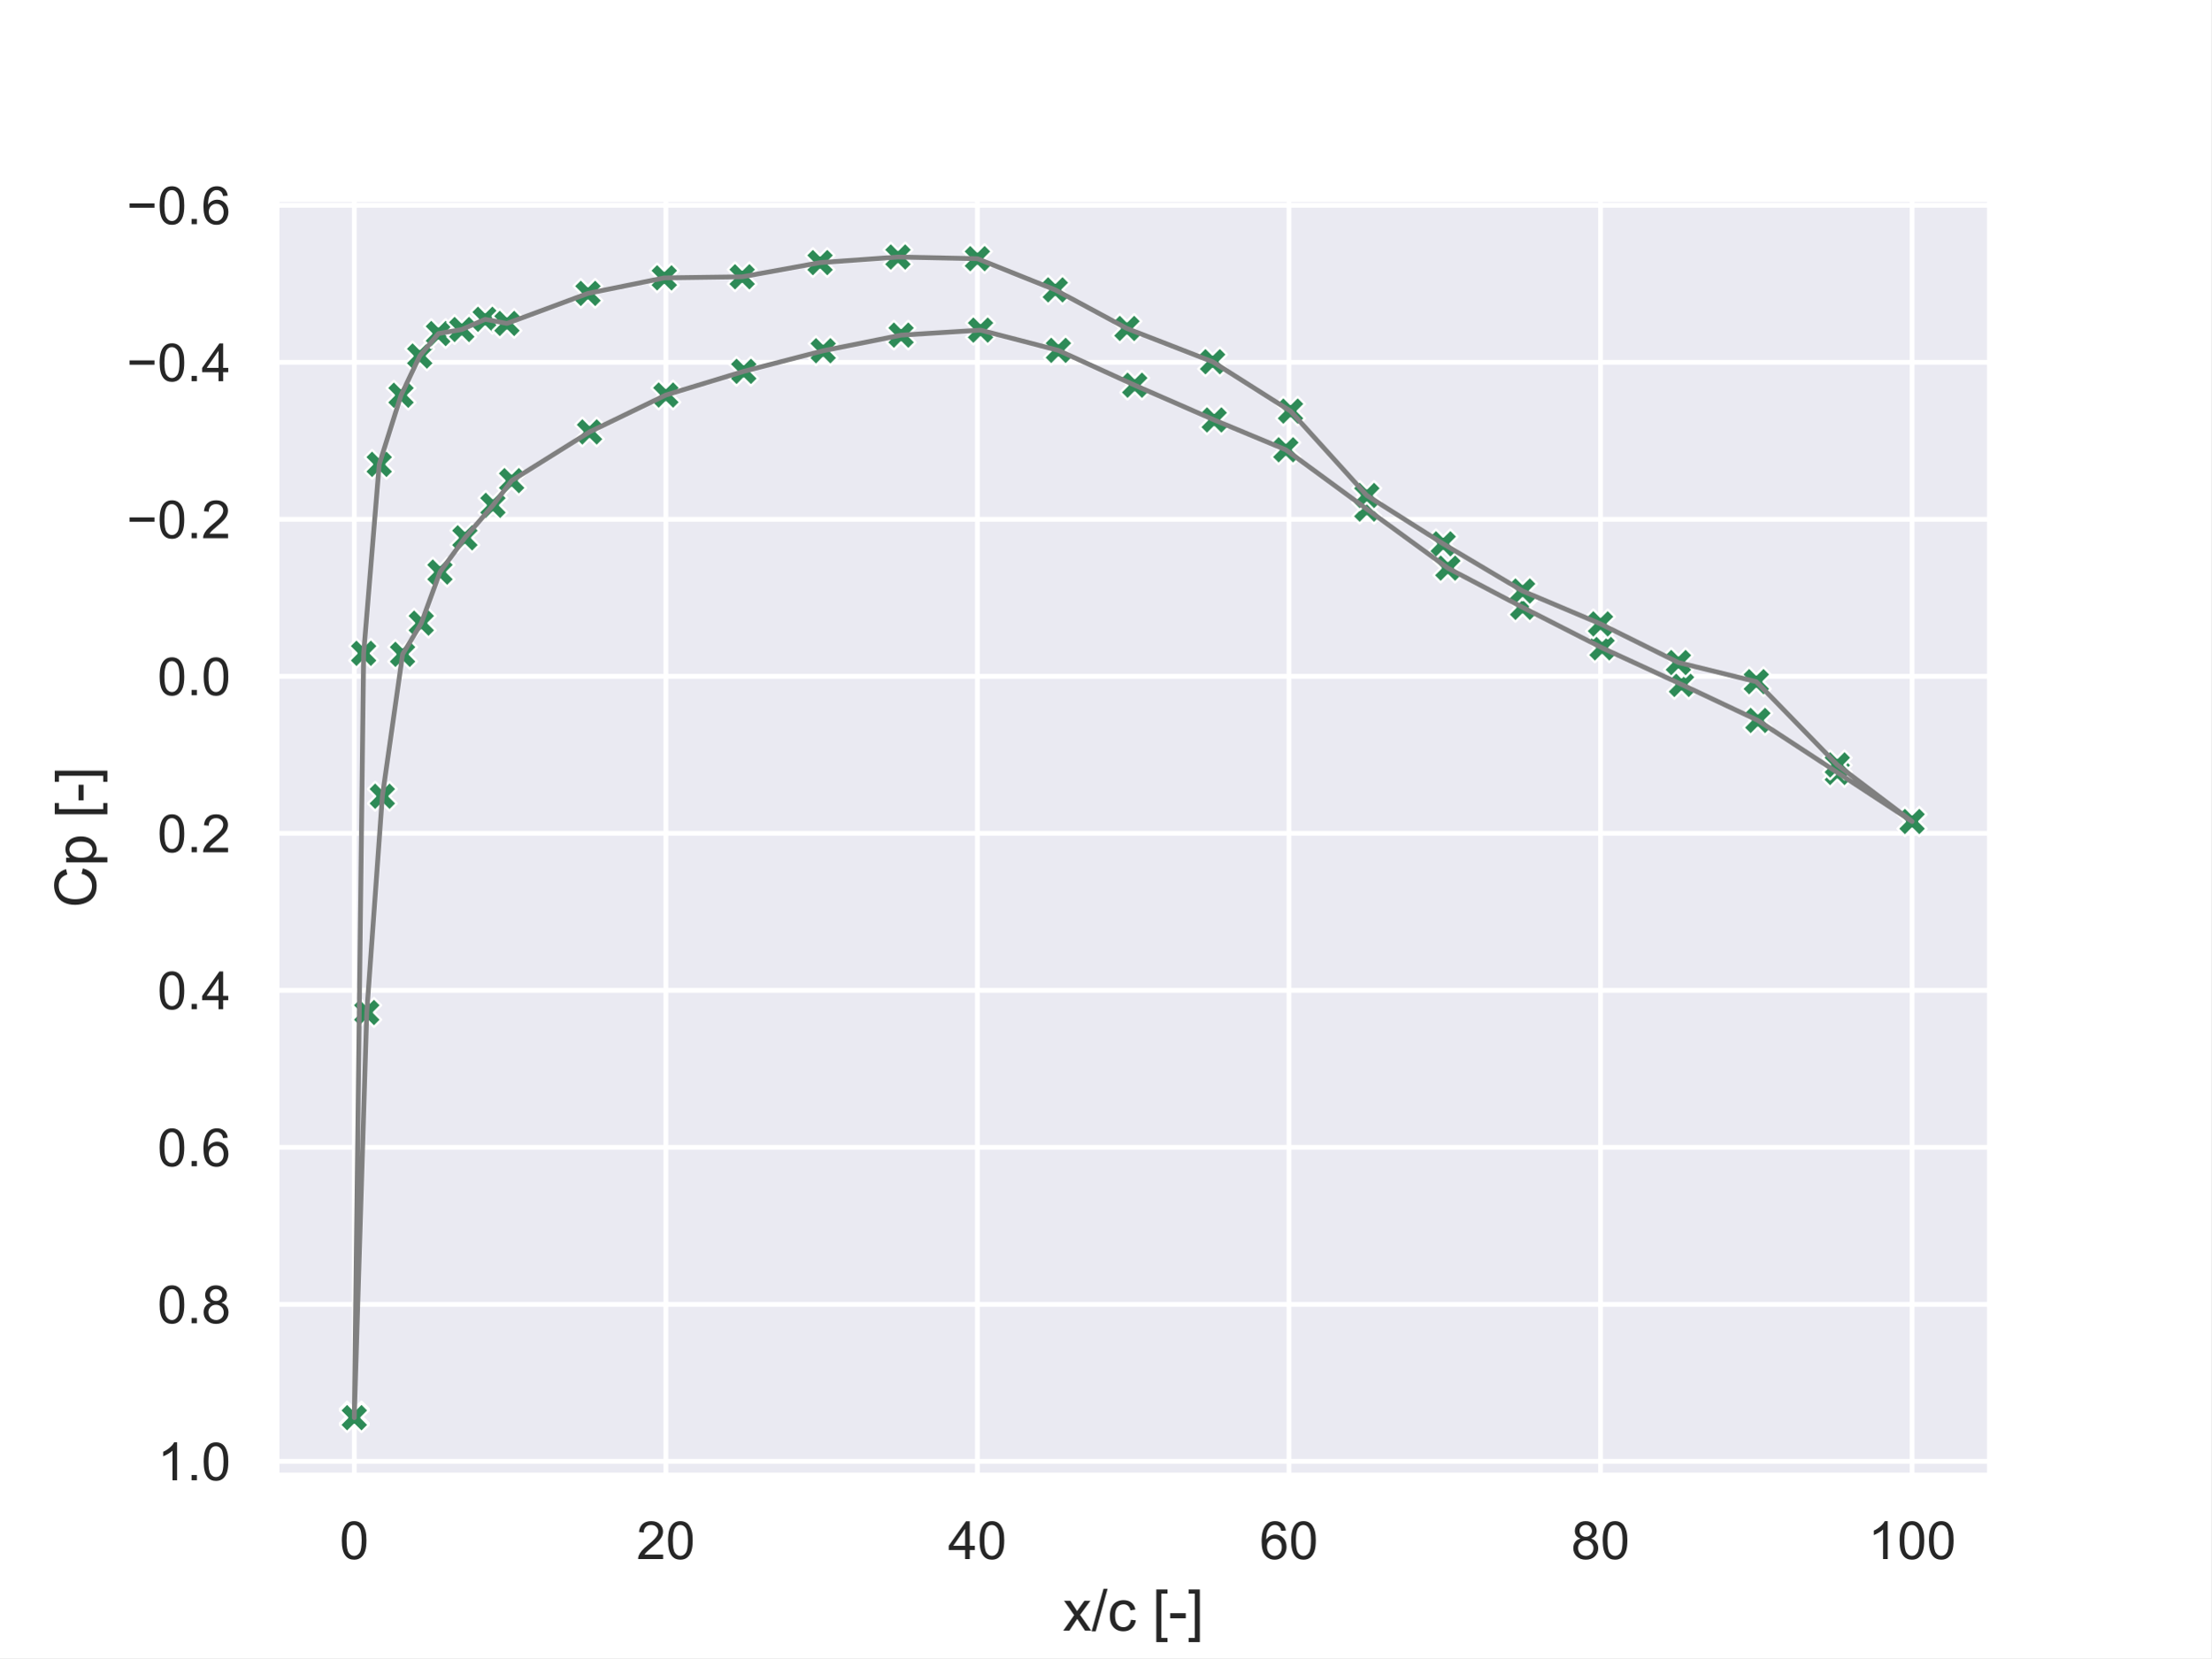
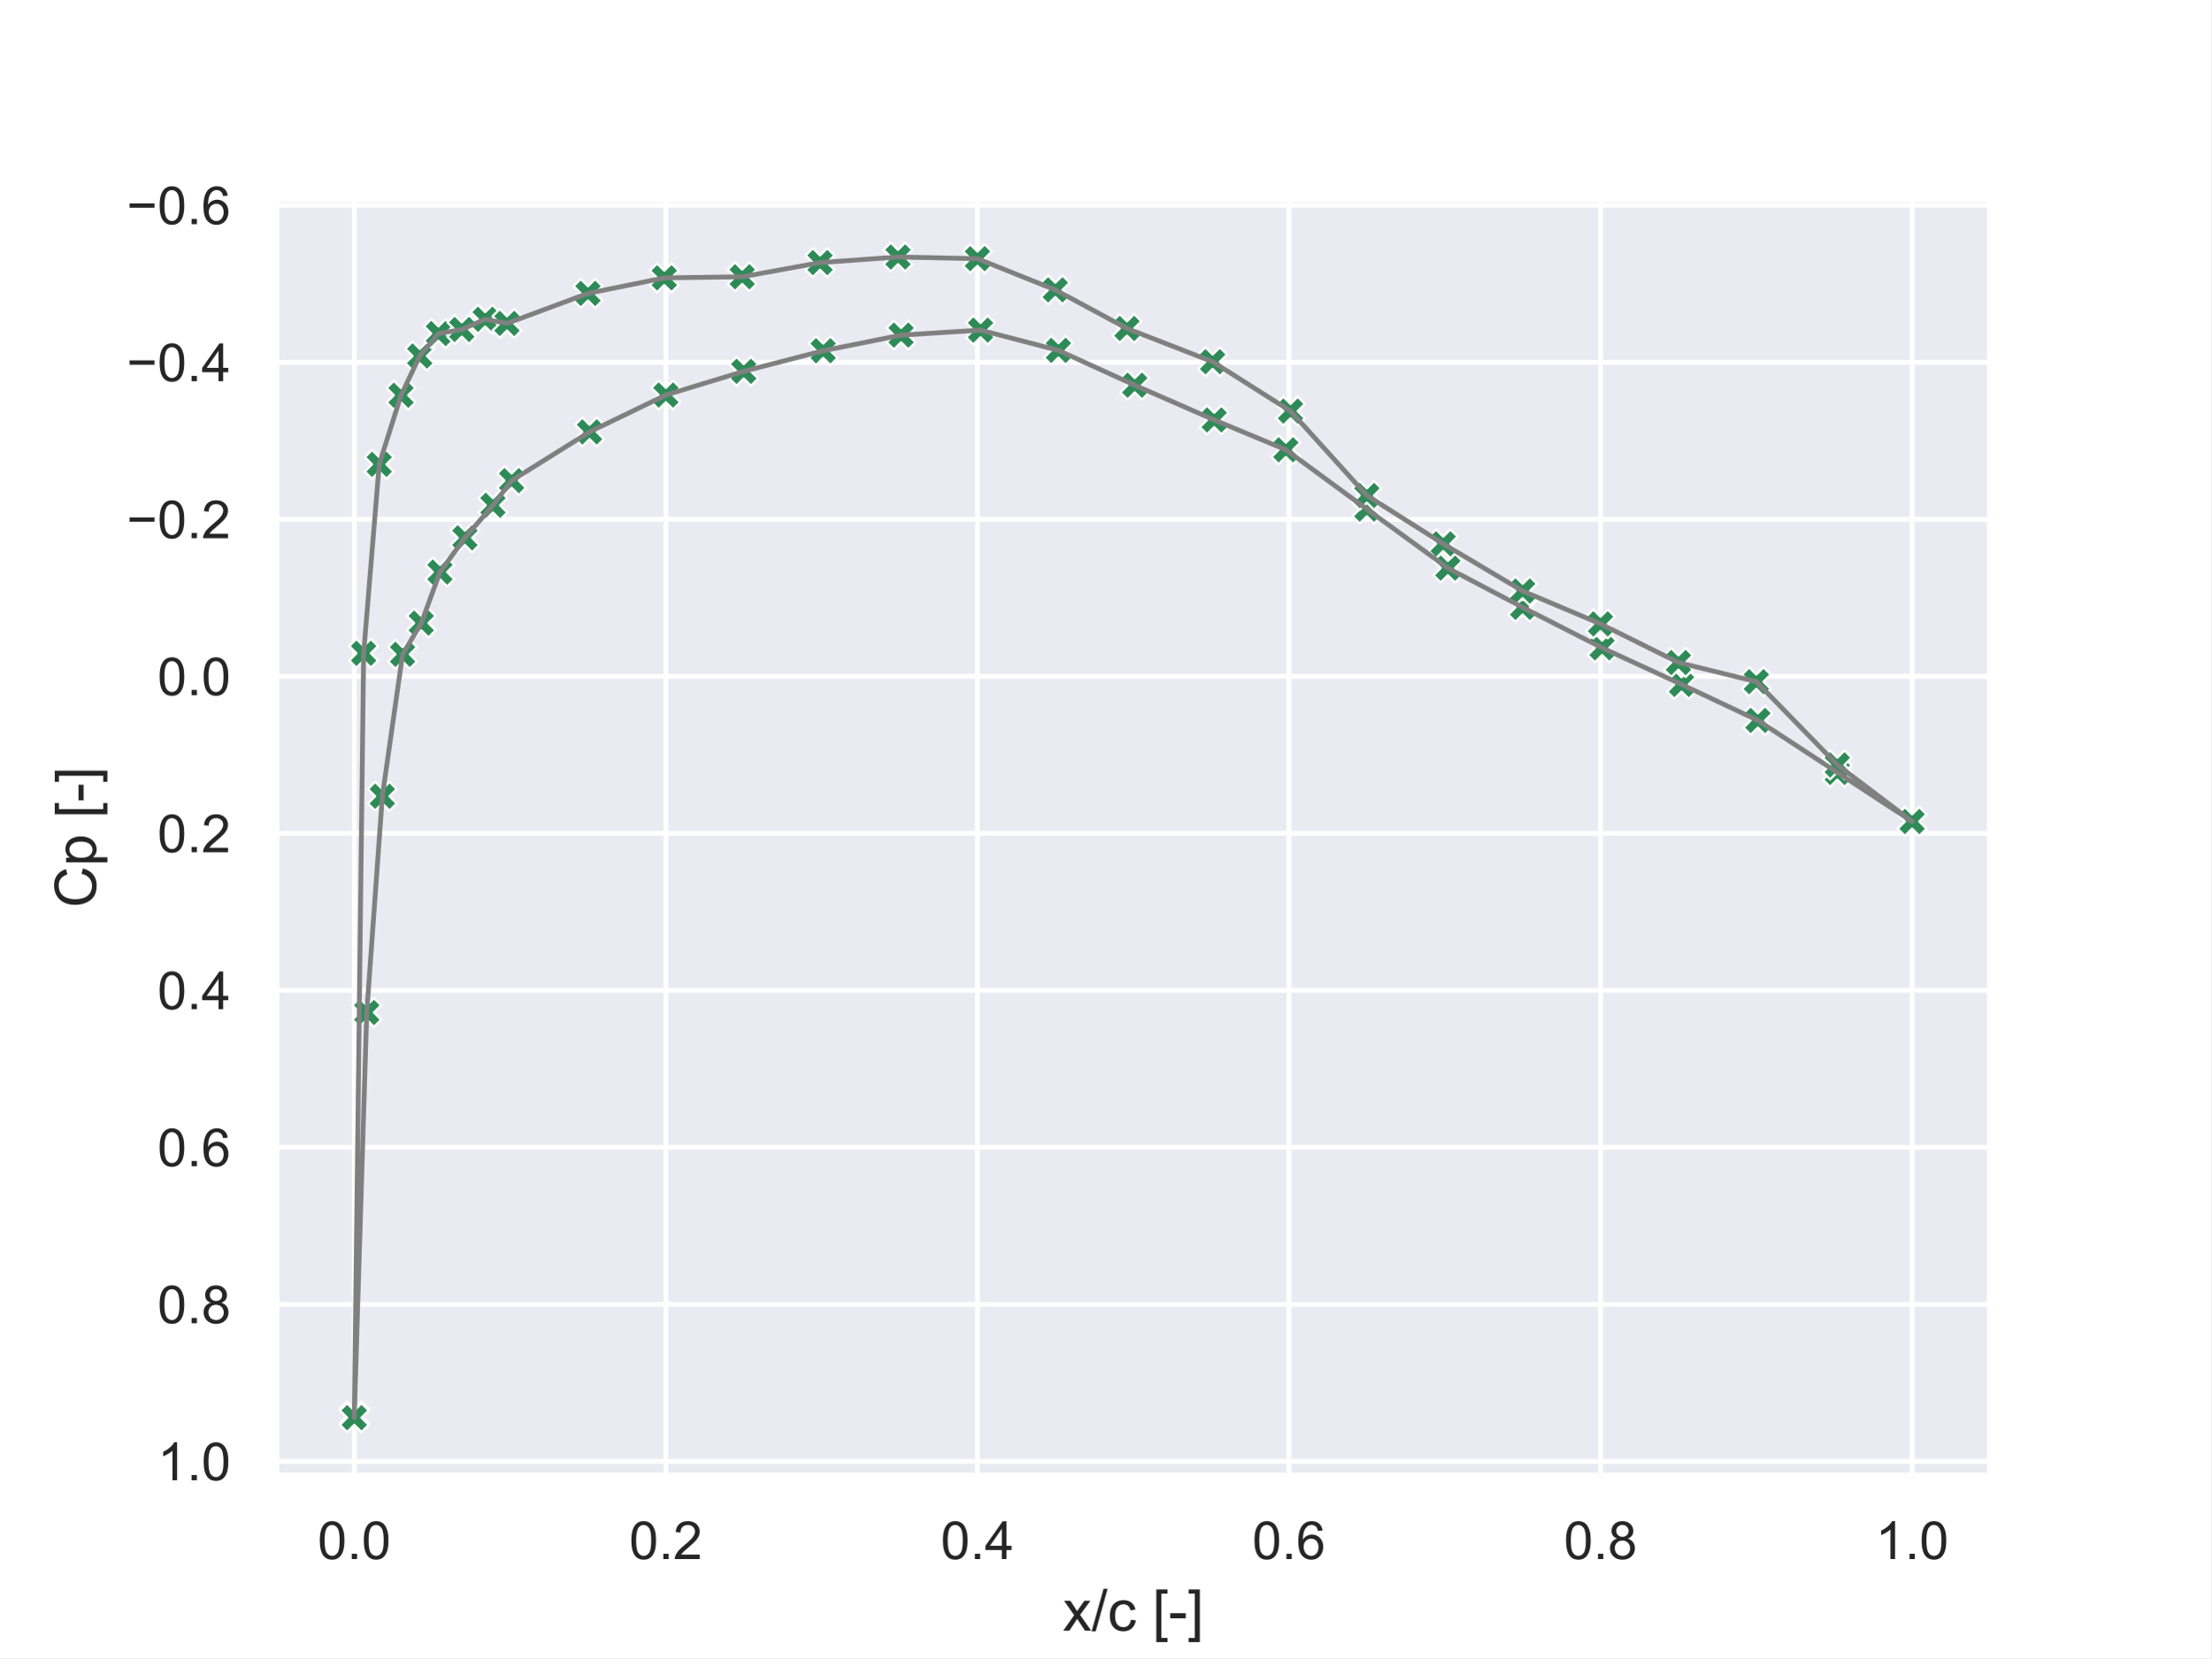
<svg xmlns="http://www.w3.org/2000/svg" xmlns:xlink="http://www.w3.org/1999/xlink" width="460.8pt" height="345.6pt" viewBox="0 0 460.8 345.6" version="1.1">
  <defs>
    <style type="text/css">*{stroke-linejoin: round; stroke-linecap: butt}</style>
  </defs>
  <g id="figure_1">
    <g id="patch_1">
      <path d="M 0 345.6  L 460.8 345.6  L 460.8 0  L 0 0  z " style="fill: #ffffff" />
    </g>
    <g id="axes_1">
      <g id="patch_2">
        <path d="M 57.6 307.584  L 414.72 307.584  L 414.72 41.472  L 57.6 41.472  z " style="fill: #eaeaf2" />
      </g>
      <g id="matplotlib.axis_1">
        <g id="xtick_1">
          <g id="line2d_1">
-             <path d="M 73.833 307.584  L 73.833 41.472  " clip-path="url(#p6f64e64b05)" style="fill: none; stroke: #ffffff; stroke-linecap: round" />
+             <path d="M 73.833 307.584  L 73.833 41.472  " clip-path="url(#p5a29a7ec31)" style="fill: none; stroke: #ffffff; stroke-linecap: round" />
          </g>
          <g id="text_1">
-             <g style="fill: #262626" transform="translate(70.77421 324.9576) scale(0.11 -0.11)">
+             <g style="fill: #262626" transform="translate(66.18773 324.9576) scale(0.11 -0.11)">
              <defs>
                <path id="ArialMT-30" d="M 266 2259  Q 266 3072 433 3567  Q 600 4063 929 4331  Q 1259 4600 1759 4600  Q 2128 4600 2406 4451  Q 2684 4303 2865 4023  Q 3047 3744 3150 3342  Q 3253 2941 3253 2259  Q 3253 1453 3087 958  Q 2922 463 2592 192  Q 2263 -78 1759 -78  Q 1097 -78 719 397  Q 266 969 266 2259  z M 844 2259  Q 844 1131 1108 757  Q 1372 384 1759 384  Q 2147 384 2411 759  Q 2675 1134 2675 2259  Q 2675 3391 2411 3762  Q 2147 4134 1753 4134  Q 1366 4134 1134 3806  Q 844 3388 844 2259  z " transform="scale(0.015625)" />
-               </defs>
-               <use xlink:href="#ArialMT-30" />
+                 <path id="ArialMT-2e" d="M 581 0  L 581 641  L 1222 641  L 1222 0  L 581 0  z " transform="scale(0.015625)" />
+               </defs>
+               <use xlink:href="#ArialMT-30" />
+               <use xlink:href="#ArialMT-2e" x="55.615" />
+               <use xlink:href="#ArialMT-30" x="83.398" />
            </g>
          </g>
        </g>
        <g id="xtick_2">
          <g id="line2d_2">
-             <path d="M 138.764 307.584  L 138.764 41.472  " clip-path="url(#p6f64e64b05)" style="fill: none; stroke: #ffffff; stroke-linecap: round" />
+             <path d="M 138.764 307.584  L 138.764 41.472  " clip-path="url(#p5a29a7ec31)" style="fill: none; stroke: #ffffff; stroke-linecap: round" />
          </g>
          <g id="text_2">
-             <g style="fill: #262626" transform="translate(132.6466 324.9576) scale(0.11 -0.11)">
+             <g style="fill: #262626" transform="translate(131.1186 324.9576) scale(0.11 -0.11)">
              <defs>
                <path id="ArialMT-32" d="M 3222 541  L 3222 0  L 194 0  Q 188 203 259 391  Q 375 700 629 1000  Q 884 1300 1366 1694  Q 2113 2306 2375 2664  Q 2638 3022 2638 3341  Q 2638 3675 2398 3904  Q 2159 4134 1775 4134  Q 1369 4134 1125 3890  Q 881 3647 878 3216  L 300 3275  Q 359 3922 746 4261  Q 1134 4600 1788 4600  Q 2447 4600 2831 4234  Q 3216 3869 3216 3328  Q 3216 3053 3103 2787  Q 2991 2522 2730 2228  Q 2469 1934 1863 1422  Q 1356 997 1212 845  Q 1069 694 975 541  L 3222 541  z " transform="scale(0.015625)" />
              </defs>
-               <use xlink:href="#ArialMT-32" />
-               <use xlink:href="#ArialMT-30" x="55.615" />
+               <use xlink:href="#ArialMT-30" />
+               <use xlink:href="#ArialMT-2e" x="55.615" />
+               <use xlink:href="#ArialMT-32" x="83.398" />
            </g>
          </g>
        </g>
        <g id="xtick_3">
          <g id="line2d_3">
-             <path d="M 203.695 307.584  L 203.695 41.472  " clip-path="url(#p6f64e64b05)" style="fill: none; stroke: #ffffff; stroke-linecap: round" />
+             <path d="M 203.695 307.584  L 203.695 41.472  " clip-path="url(#p5a29a7ec31)" style="fill: none; stroke: #ffffff; stroke-linecap: round" />
          </g>
          <g id="text_3">
-             <g style="fill: #262626" transform="translate(197.5775 324.9576) scale(0.11 -0.11)">
+             <g style="fill: #262626" transform="translate(196.0495 324.9576) scale(0.11 -0.11)">
              <defs>
                <path id="ArialMT-34" d="M 2069 0  L 2069 1097  L 81 1097  L 81 1613  L 2172 4581  L 2631 4581  L 2631 1613  L 3250 1613  L 3250 1097  L 2631 1097  L 2631 0  L 2069 0  z M 2069 1613  L 2069 3678  L 634 1613  L 2069 1613  z " transform="scale(0.015625)" />
              </defs>
-               <use xlink:href="#ArialMT-34" />
-               <use xlink:href="#ArialMT-30" x="55.615" />
+               <use xlink:href="#ArialMT-30" />
+               <use xlink:href="#ArialMT-2e" x="55.615" />
+               <use xlink:href="#ArialMT-34" x="83.398" />
            </g>
          </g>
        </g>
        <g id="xtick_4">
          <g id="line2d_4">
-             <path d="M 268.625 307.584  L 268.625 41.472  " clip-path="url(#p6f64e64b05)" style="fill: none; stroke: #ffffff; stroke-linecap: round" />
+             <path d="M 268.625 307.584  L 268.625 41.472  " clip-path="url(#p5a29a7ec31)" style="fill: none; stroke: #ffffff; stroke-linecap: round" />
          </g>
          <g id="text_4">
-             <g style="fill: #262626" transform="translate(262.5084 324.9576) scale(0.11 -0.11)">
+             <g style="fill: #262626" transform="translate(260.9805 324.9576) scale(0.11 -0.11)">
              <defs>
                <path id="ArialMT-36" d="M 3184 3459  L 2625 3416  Q 2550 3747 2413 3897  Q 2184 4138 1850 4138  Q 1581 4138 1378 3988  Q 1113 3794 959 3422  Q 806 3050 800 2363  Q 1003 2672 1297 2822  Q 1591 2972 1913 2972  Q 2475 2972 2870 2558  Q 3266 2144 3266 1488  Q 3266 1056 3080 686  Q 2894 316 2569 119  Q 2244 -78 1831 -78  Q 1128 -78 684 439  Q 241 956 241 2144  Q 241 3472 731 4075  Q 1159 4600 1884 4600  Q 2425 4600 2770 4297  Q 3116 3994 3184 3459  z M 888 1484  Q 888 1194 1011 928  Q 1134 663 1356 523  Q 1578 384 1822 384  Q 2178 384 2434 671  Q 2691 959 2691 1453  Q 2691 1928 2437 2201  Q 2184 2475 1800 2475  Q 1419 2475 1153 2201  Q 888 1928 888 1484  z " transform="scale(0.015625)" />
              </defs>
-               <use xlink:href="#ArialMT-36" />
-               <use xlink:href="#ArialMT-30" x="55.615" />
+               <use xlink:href="#ArialMT-30" />
+               <use xlink:href="#ArialMT-2e" x="55.615" />
+               <use xlink:href="#ArialMT-36" x="83.398" />
            </g>
          </g>
        </g>
        <g id="xtick_5">
          <g id="line2d_5">
-             <path d="M 333.556 307.584  L 333.556 41.472  " clip-path="url(#p6f64e64b05)" style="fill: none; stroke: #ffffff; stroke-linecap: round" />
+             <path d="M 333.556 307.584  L 333.556 41.472  " clip-path="url(#p5a29a7ec31)" style="fill: none; stroke: #ffffff; stroke-linecap: round" />
          </g>
          <g id="text_5">
-             <g style="fill: #262626" transform="translate(327.4393 324.9576) scale(0.11 -0.11)">
+             <g style="fill: #262626" transform="translate(325.9114 324.9576) scale(0.11 -0.11)">
              <defs>
                <path id="ArialMT-38" d="M 1131 2484  Q 781 2613 612 2850  Q 444 3088 444 3419  Q 444 3919 803 4259  Q 1163 4600 1759 4600  Q 2359 4600 2725 4251  Q 3091 3903 3091 3403  Q 3091 3084 2923 2848  Q 2756 2613 2416 2484  Q 2838 2347 3058 2040  Q 3278 1734 3278 1309  Q 3278 722 2862 322  Q 2447 -78 1769 -78  Q 1091 -78 675 323  Q 259 725 259 1325  Q 259 1772 486 2073  Q 713 2375 1131 2484  z M 1019 3438  Q 1019 3113 1228 2906  Q 1438 2700 1772 2700  Q 2097 2700 2305 2904  Q 2513 3109 2513 3406  Q 2513 3716 2298 3927  Q 2084 4138 1766 4138  Q 1444 4138 1231 3931  Q 1019 3725 1019 3438  z M 838 1322  Q 838 1081 952 856  Q 1066 631 1291 507  Q 1516 384 1775 384  Q 2178 384 2440 643  Q 2703 903 2703 1303  Q 2703 1709 2433 1975  Q 2163 2241 1756 2241  Q 1359 2241 1098 1978  Q 838 1716 838 1322  z " transform="scale(0.015625)" />
              </defs>
-               <use xlink:href="#ArialMT-38" />
-               <use xlink:href="#ArialMT-30" x="55.615" />
+               <use xlink:href="#ArialMT-30" />
+               <use xlink:href="#ArialMT-2e" x="55.615" />
+               <use xlink:href="#ArialMT-38" x="83.398" />
            </g>
          </g>
        </g>
        <g id="xtick_6">
          <g id="line2d_6">
-             <path d="M 398.487 307.584  L 398.487 41.472  " clip-path="url(#p6f64e64b05)" style="fill: none; stroke: #ffffff; stroke-linecap: round" />
+             <path d="M 398.487 307.584  L 398.487 41.472  " clip-path="url(#p5a29a7ec31)" style="fill: none; stroke: #ffffff; stroke-linecap: round" />
          </g>
          <g id="text_6">
-             <g style="fill: #262626" transform="translate(389.3117 324.9576) scale(0.11 -0.11)">
+             <g style="fill: #262626" transform="translate(390.8423 324.9576) scale(0.11 -0.11)">
              <defs>
                <path id="ArialMT-31" d="M 2384 0  L 1822 0  L 1822 3584  Q 1619 3391 1289 3197  Q 959 3003 697 2906  L 697 3450  Q 1169 3672 1522 3987  Q 1875 4303 2022 4600  L 2384 4600  L 2384 0  z " transform="scale(0.015625)" />
              </defs>
              <use xlink:href="#ArialMT-31" />
-               <use xlink:href="#ArialMT-30" x="55.615" />
-               <use xlink:href="#ArialMT-30" x="111.23" />
+               <use xlink:href="#ArialMT-2e" x="55.615" />
+               <use xlink:href="#ArialMT-30" x="83.398" />
            </g>
          </g>
        </g>
        <g id="text_7">
          <g style="fill: #262626" transform="translate(221.4947 339.8795) scale(0.12 -0.12)">
            <defs>
              <path id="ArialMT-78" d="M 47 0  L 1259 1725  L 138 3319  L 841 3319  L 1350 2541  Q 1494 2319 1581 2169  Q 1719 2375 1834 2534  L 2394 3319  L 3066 3319  L 1919 1756  L 3153 0  L 2463 0  L 1781 1031  L 1600 1309  L 728 0  L 47 0  z " transform="scale(0.015625)" />
              <path id="ArialMT-2f" d="M 0 -78  L 1328 4659  L 1778 4659  L 453 -78  L 0 -78  z " transform="scale(0.015625)" />
              <path id="ArialMT-63" d="M 2588 1216  L 3141 1144  Q 3050 572 2676 248  Q 2303 -75 1759 -75  Q 1078 -75 664 370  Q 250 816 250 1647  Q 250 2184 428 2587  Q 606 2991 970 3192  Q 1334 3394 1763 3394  Q 2303 3394 2647 3120  Q 2991 2847 3088 2344  L 2541 2259  Q 2463 2594 2264 2762  Q 2066 2931 1784 2931  Q 1359 2931 1093 2626  Q 828 2322 828 1663  Q 828 994 1084 691  Q 1341 388 1753 388  Q 2084 388 2306 591  Q 2528 794 2588 1216  z " transform="scale(0.015625)" />
              <path id="ArialMT-20" transform="scale(0.015625)" />
              <path id="ArialMT-5b" d="M 434 -1272  L 434 4581  L 1675 4581  L 1675 4116  L 997 4116  L 997 -806  L 1675 -806  L 1675 -1272  L 434 -1272  z " transform="scale(0.015625)" />
              <path id="ArialMT-2d" d="M 203 1375  L 203 1941  L 1931 1941  L 1931 1375  L 203 1375  z " transform="scale(0.015625)" />
              <path id="ArialMT-5d" d="M 1363 -1272  L 122 -1272  L 122 -806  L 800 -806  L 800 4116  L 122 4116  L 122 4581  L 1363 4581  L 1363 -1272  z " transform="scale(0.015625)" />
            </defs>
            <use xlink:href="#ArialMT-78" />
            <use xlink:href="#ArialMT-2f" x="50" />
            <use xlink:href="#ArialMT-63" x="77.783" />
            <use xlink:href="#ArialMT-20" x="127.783" />
            <use xlink:href="#ArialMT-5b" x="155.566" />
            <use xlink:href="#ArialMT-2d" x="183.35" />
            <use xlink:href="#ArialMT-5d" x="216.65" />
          </g>
        </g>
      </g>
      <g id="matplotlib.axis_2">
        <g id="ytick_1">
          <g id="line2d_7">
-             <path d="M 57.6 42.788  L 414.72 42.788  " clip-path="url(#p6f64e64b05)" style="fill: none; stroke: #ffffff; stroke-linecap: round" />
+             <path d="M 57.6 42.788  L 414.72 42.788  " clip-path="url(#p5a29a7ec31)" style="fill: none; stroke: #ffffff; stroke-linecap: round" />
          </g>
          <g id="text_8">
            <g style="fill: #262626" transform="translate(26.38531 46.7248) scale(0.11 -0.11)">
              <defs>
                <path id="ArialMT-2212" d="M 3381 1997  L 356 1997  L 356 2522  L 3381 2522  L 3381 1997  z " transform="scale(0.015625)" />
-                 <path id="ArialMT-2e" d="M 581 0  L 581 641  L 1222 641  L 1222 0  L 581 0  z " transform="scale(0.015625)" />
              </defs>
              <use xlink:href="#ArialMT-2212" />
              <use xlink:href="#ArialMT-30" x="58.398" />
              <use xlink:href="#ArialMT-2e" x="114.014" />
              <use xlink:href="#ArialMT-36" x="141.797" />
            </g>
          </g>
        </g>
        <g id="ytick_2">
          <g id="line2d_8">
-             <path d="M 57.6 75.514  L 414.72 75.514  " clip-path="url(#p6f64e64b05)" style="fill: none; stroke: #ffffff; stroke-linecap: round" />
+             <path d="M 57.6 75.514  L 414.72 75.514  " clip-path="url(#p5a29a7ec31)" style="fill: none; stroke: #ffffff; stroke-linecap: round" />
          </g>
          <g id="text_9">
            <g style="fill: #262626" transform="translate(26.38531 79.45096) scale(0.11 -0.11)">
              <use xlink:href="#ArialMT-2212" />
              <use xlink:href="#ArialMT-30" x="58.398" />
              <use xlink:href="#ArialMT-2e" x="114.014" />
              <use xlink:href="#ArialMT-34" x="141.797" />
            </g>
          </g>
        </g>
        <g id="ytick_3">
          <g id="line2d_9">
-             <path d="M 57.6 108.24  L 414.72 108.24  " clip-path="url(#p6f64e64b05)" style="fill: none; stroke: #ffffff; stroke-linecap: round" />
+             <path d="M 57.6 108.24  L 414.72 108.24  " clip-path="url(#p5a29a7ec31)" style="fill: none; stroke: #ffffff; stroke-linecap: round" />
          </g>
          <g id="text_10">
            <g style="fill: #262626" transform="translate(26.38531 112.1771) scale(0.11 -0.11)">
              <use xlink:href="#ArialMT-2212" />
              <use xlink:href="#ArialMT-30" x="58.398" />
              <use xlink:href="#ArialMT-2e" x="114.014" />
              <use xlink:href="#ArialMT-32" x="141.797" />
            </g>
          </g>
        </g>
        <g id="ytick_4">
          <g id="line2d_10">
-             <path d="M 57.6 140.966  L 414.72 140.966  " clip-path="url(#p6f64e64b05)" style="fill: none; stroke: #ffffff; stroke-linecap: round" />
+             <path d="M 57.6 140.966  L 414.72 140.966  " clip-path="url(#p5a29a7ec31)" style="fill: none; stroke: #ffffff; stroke-linecap: round" />
          </g>
          <g id="text_11">
            <g style="fill: #262626" transform="translate(32.81 144.9033) scale(0.11 -0.11)">
              <use xlink:href="#ArialMT-30" />
              <use xlink:href="#ArialMT-2e" x="55.615" />
              <use xlink:href="#ArialMT-30" x="83.398" />
            </g>
          </g>
        </g>
        <g id="ytick_5">
          <g id="line2d_11">
-             <path d="M 57.6 173.693  L 414.72 173.693  " clip-path="url(#p6f64e64b05)" style="fill: none; stroke: #ffffff; stroke-linecap: round" />
+             <path d="M 57.6 173.693  L 414.72 173.693  " clip-path="url(#p5a29a7ec31)" style="fill: none; stroke: #ffffff; stroke-linecap: round" />
          </g>
          <g id="text_12">
            <g style="fill: #262626" transform="translate(32.81 177.6295) scale(0.11 -0.11)">
              <use xlink:href="#ArialMT-30" />
              <use xlink:href="#ArialMT-2e" x="55.615" />
              <use xlink:href="#ArialMT-32" x="83.398" />
            </g>
          </g>
        </g>
        <g id="ytick_6">
          <g id="line2d_12">
-             <path d="M 57.6 206.419  L 414.72 206.419  " clip-path="url(#p6f64e64b05)" style="fill: none; stroke: #ffffff; stroke-linecap: round" />
+             <path d="M 57.6 206.419  L 414.72 206.419  " clip-path="url(#p5a29a7ec31)" style="fill: none; stroke: #ffffff; stroke-linecap: round" />
          </g>
          <g id="text_13">
            <g style="fill: #262626" transform="translate(32.81 210.3556) scale(0.11 -0.11)">
              <use xlink:href="#ArialMT-30" />
              <use xlink:href="#ArialMT-2e" x="55.615" />
              <use xlink:href="#ArialMT-34" x="83.398" />
            </g>
          </g>
        </g>
        <g id="ytick_7">
          <g id="line2d_13">
-             <path d="M 57.6 239.145  L 414.72 239.145  " clip-path="url(#p6f64e64b05)" style="fill: none; stroke: #ffffff; stroke-linecap: round" />
+             <path d="M 57.6 239.145  L 414.72 239.145  " clip-path="url(#p5a29a7ec31)" style="fill: none; stroke: #ffffff; stroke-linecap: round" />
          </g>
          <g id="text_14">
            <g style="fill: #262626" transform="translate(32.81 243.0818) scale(0.11 -0.11)">
              <use xlink:href="#ArialMT-30" />
              <use xlink:href="#ArialMT-2e" x="55.615" />
              <use xlink:href="#ArialMT-36" x="83.398" />
            </g>
          </g>
        </g>
        <g id="ytick_8">
          <g id="line2d_14">
-             <path d="M 57.6 271.871  L 414.72 271.871  " clip-path="url(#p6f64e64b05)" style="fill: none; stroke: #ffffff; stroke-linecap: round" />
+             <path d="M 57.6 271.871  L 414.72 271.871  " clip-path="url(#p5a29a7ec31)" style="fill: none; stroke: #ffffff; stroke-linecap: round" />
          </g>
          <g id="text_15">
            <g style="fill: #262626" transform="translate(32.81 275.808) scale(0.11 -0.11)">
              <use xlink:href="#ArialMT-30" />
              <use xlink:href="#ArialMT-2e" x="55.615" />
              <use xlink:href="#ArialMT-38" x="83.398" />
            </g>
          </g>
        </g>
        <g id="ytick_9">
          <g id="line2d_15">
-             <path d="M 57.6 304.597  L 414.72 304.597  " clip-path="url(#p6f64e64b05)" style="fill: none; stroke: #ffffff; stroke-linecap: round" />
+             <path d="M 57.6 304.597  L 414.72 304.597  " clip-path="url(#p5a29a7ec31)" style="fill: none; stroke: #ffffff; stroke-linecap: round" />
          </g>
          <g id="text_16">
            <g style="fill: #262626" transform="translate(32.81 308.5341) scale(0.11 -0.11)">
              <use xlink:href="#ArialMT-31" />
              <use xlink:href="#ArialMT-2e" x="55.615" />
              <use xlink:href="#ArialMT-30" x="83.398" />
            </g>
          </g>
        </g>
        <g id="text_17">
          <g style="fill: #262626" transform="translate(20.00031 189.1961) rotate(-90) scale(0.12 -0.12)">
            <defs>
              <path id="ArialMT-43" d="M 3763 1606  L 4369 1453  Q 4178 706 3683 314  Q 3188 -78 2472 -78  Q 1731 -78 1267 223  Q 803 525 561 1097  Q 319 1669 319 2325  Q 319 3041 592 3573  Q 866 4106 1370 4382  Q 1875 4659 2481 4659  Q 3169 4659 3637 4309  Q 4106 3959 4291 3325  L 3694 3184  Q 3534 3684 3231 3912  Q 2928 4141 2469 4141  Q 1941 4141 1586 3887  Q 1231 3634 1087 3207  Q 944 2781 944 2328  Q 944 1744 1114 1308  Q 1284 872 1643 656  Q 2003 441 2422 441  Q 2931 441 3284 734  Q 3638 1028 3763 1606  z " transform="scale(0.015625)" />
              <path id="ArialMT-70" d="M 422 -1272  L 422 3319  L 934 3319  L 934 2888  Q 1116 3141 1344 3267  Q 1572 3394 1897 3394  Q 2322 3394 2647 3175  Q 2972 2956 3137 2557  Q 3303 2159 3303 1684  Q 3303 1175 3120 767  Q 2938 359 2589 142  Q 2241 -75 1856 -75  Q 1575 -75 1351 44  Q 1128 163 984 344  L 984 -1272  L 422 -1272  z M 931 1641  Q 931 1000 1190 694  Q 1450 388 1819 388  Q 2194 388 2461 705  Q 2728 1022 2728 1688  Q 2728 2322 2467 2637  Q 2206 2953 1844 2953  Q 1484 2953 1207 2617  Q 931 2281 931 1641  z " transform="scale(0.015625)" />
            </defs>
            <use xlink:href="#ArialMT-43" />
            <use xlink:href="#ArialMT-70" x="72.217" />
            <use xlink:href="#ArialMT-20" x="127.832" />
            <use xlink:href="#ArialMT-5b" x="155.615" />
            <use xlink:href="#ArialMT-2d" x="183.398" />
            <use xlink:href="#ArialMT-5d" x="216.699" />
          </g>
        </g>
      </g>
      <g id="PathCollection_1">
        <defs>
-           <path id="m1d2cffcfe5" d="M -1.5 3  L 0 1.5  L 1.5 3  L 3 1.5  L 1.5 0  L 3 -1.5  L 1.5 -3  L 0 -1.5  L -1.5 -3  L -3 -1.5  L -1.5 0  L -3 1.5  z " style="stroke: #ffffff; stroke-width: 0.48" />
+           <path id="m040250de4e" d="M -1.5 3  L 0 1.5  L 1.5 3  L 3 1.5  L 1.5 0  L 3 -1.5  L 1.5 -3  L 0 -1.5  L -1.5 -3  L -3 -1.5  L -1.5 0  L -3 1.5  z " style="stroke: #ffffff; stroke-width: 0.48" />
        </defs>
-         <g clip-path="url(#p6f64e64b05)">
-           <use xlink:href="#m1d2cffcfe5" x="398.487" y="171.222" style="fill: #2e8b57; stroke: #ffffff; stroke-width: 0.48" />
-           <use xlink:href="#m1d2cffcfe5" x="382.904" y="161.003" style="fill: #2e8b57; stroke: #ffffff; stroke-width: 0.48" />
-           <use xlink:href="#m1d2cffcfe5" x="366.346" y="150.158" style="fill: #2e8b57; stroke: #ffffff; stroke-width: 0.48" />
-           <use xlink:href="#m1d2cffcfe5" x="350.438" y="142.655" style="fill: #2e8b57; stroke: #ffffff; stroke-width: 0.48" />
-           <use xlink:href="#m1d2cffcfe5" x="333.881" y="135.03" style="fill: #2e8b57; stroke: #ffffff; stroke-width: 0.48" />
-           <use xlink:href="#m1d2cffcfe5" x="317.324" y="126.592" style="fill: #2e8b57; stroke: #ffffff; stroke-width: 0.48" />
-           <use xlink:href="#m1d2cffcfe5" x="301.74" y="118.405" style="fill: #2e8b57; stroke: #ffffff; stroke-width: 0.48" />
-           <use xlink:href="#m1d2cffcfe5" x="284.858" y="106.113" style="fill: #2e8b57; stroke: #ffffff; stroke-width: 0.48" />
-           <use xlink:href="#m1d2cffcfe5" x="267.976" y="93.746" style="fill: #2e8b57; stroke: #ffffff; stroke-width: 0.48" />
-           <use xlink:href="#m1d2cffcfe5" x="253.042" y="87.525" style="fill: #2e8b57; stroke: #ffffff; stroke-width: 0.48" />
-           <use xlink:href="#m1d2cffcfe5" x="236.485" y="80.284" style="fill: #2e8b57; stroke: #ffffff; stroke-width: 0.48" />
-           <use xlink:href="#m1d2cffcfe5" x="220.577" y="73.027" style="fill: #2e8b57; stroke: #ffffff; stroke-width: 0.48" />
-           <use xlink:href="#m1d2cffcfe5" x="204.344" y="68.805" style="fill: #2e8b57; stroke: #ffffff; stroke-width: 0.48" />
-           <use xlink:href="#m1d2cffcfe5" x="187.786" y="69.848" style="fill: #2e8b57; stroke: #ffffff; stroke-width: 0.48" />
-           <use xlink:href="#m1d2cffcfe5" x="171.554" y="73.101" style="fill: #2e8b57; stroke: #ffffff; stroke-width: 0.48" />
-           <use xlink:href="#m1d2cffcfe5" x="154.996" y="77.394" style="fill: #2e8b57; stroke: #ffffff; stroke-width: 0.48" />
-           <use xlink:href="#m1d2cffcfe5" x="138.764" y="82.331" style="fill: #2e8b57; stroke: #ffffff; stroke-width: 0.48" />
-           <use xlink:href="#m1d2cffcfe5" x="122.856" y="90.025" style="fill: #2e8b57; stroke: #ffffff; stroke-width: 0.48" />
-           <use xlink:href="#m1d2cffcfe5" x="106.623" y="100.178" style="fill: #2e8b57; stroke: #ffffff; stroke-width: 0.48" />
-           <use xlink:href="#m1d2cffcfe5" x="102.727" y="105.32" style="fill: #2e8b57; stroke: #ffffff; stroke-width: 0.48" />
-           <use xlink:href="#m1d2cffcfe5" x="96.883" y="112.094" style="fill: #2e8b57; stroke: #ffffff; stroke-width: 0.48" />
-           <use xlink:href="#m1d2cffcfe5" x="91.689" y="119.235" style="fill: #2e8b57; stroke: #ffffff; stroke-width: 0.48" />
-           <use xlink:href="#m1d2cffcfe5" x="87.793" y="129.877" style="fill: #2e8b57; stroke: #ffffff; stroke-width: 0.48" />
-           <use xlink:href="#m1d2cffcfe5" x="83.897" y="136.378" style="fill: #2e8b57; stroke: #ffffff; stroke-width: 0.48" />
-           <use xlink:href="#m1d2cffcfe5" x="79.677" y="165.959" style="fill: #2e8b57; stroke: #ffffff; stroke-width: 0.48" />
-           <use xlink:href="#m1d2cffcfe5" x="76.43" y="211.038" style="fill: #2e8b57; stroke: #ffffff; stroke-width: 0.48" />
-           <use xlink:href="#m1d2cffcfe5" x="73.833" y="295.154" style="fill: #2e8b57; stroke: #ffffff; stroke-width: 0.48" />
-           <use xlink:href="#m1d2cffcfe5" x="73.833" y="295.488" style="fill: #2e8b57; stroke: #ffffff; stroke-width: 0.48" />
-           <use xlink:href="#m1d2cffcfe5" x="75.781" y="136.166" style="fill: #2e8b57; stroke: #ffffff; stroke-width: 0.48" />
-           <use xlink:href="#m1d2cffcfe5" x="79.027" y="96.781" style="fill: #2e8b57; stroke: #ffffff; stroke-width: 0.48" />
-           <use xlink:href="#m1d2cffcfe5" x="83.572" y="82.377" style="fill: #2e8b57; stroke: #ffffff; stroke-width: 0.48" />
-           <use xlink:href="#m1d2cffcfe5" x="87.468" y="74.202" style="fill: #2e8b57; stroke: #ffffff; stroke-width: 0.48" />
-           <use xlink:href="#m1d2cffcfe5" x="91.364" y="69.52" style="fill: #2e8b57; stroke: #ffffff; stroke-width: 0.48" />
-           <use xlink:href="#m1d2cffcfe5" x="96.234" y="68.674" style="fill: #2e8b57; stroke: #ffffff; stroke-width: 0.48" />
-           <use xlink:href="#m1d2cffcfe5" x="101.104" y="66.55" style="fill: #2e8b57; stroke: #ffffff; stroke-width: 0.48" />
-           <use xlink:href="#m1d2cffcfe5" x="105.649" y="67.406" style="fill: #2e8b57; stroke: #ffffff; stroke-width: 0.48" />
-           <use xlink:href="#m1d2cffcfe5" x="122.531" y="61.146" style="fill: #2e8b57; stroke: #ffffff; stroke-width: 0.48" />
-           <use xlink:href="#m1d2cffcfe5" x="138.439" y="57.914" style="fill: #2e8b57; stroke: #ffffff; stroke-width: 0.48" />
-           <use xlink:href="#m1d2cffcfe5" x="154.672" y="57.687" style="fill: #2e8b57; stroke: #ffffff; stroke-width: 0.48" />
-           <use xlink:href="#m1d2cffcfe5" x="170.904" y="54.73" style="fill: #2e8b57; stroke: #ffffff; stroke-width: 0.48" />
-           <use xlink:href="#m1d2cffcfe5" x="187.137" y="53.568" style="fill: #2e8b57; stroke: #ffffff; stroke-width: 0.48" />
-           <use xlink:href="#m1d2cffcfe5" x="203.695" y="53.913" style="fill: #2e8b57; stroke: #ffffff; stroke-width: 0.48" />
-           <use xlink:href="#m1d2cffcfe5" x="219.927" y="60.416" style="fill: #2e8b57; stroke: #ffffff; stroke-width: 0.48" />
-           <use xlink:href="#m1d2cffcfe5" x="234.861" y="68.46" style="fill: #2e8b57; stroke: #ffffff; stroke-width: 0.48" />
-           <use xlink:href="#m1d2cffcfe5" x="252.717" y="75.395" style="fill: #2e8b57; stroke: #ffffff; stroke-width: 0.48" />
-           <use xlink:href="#m1d2cffcfe5" x="268.95" y="85.684" style="fill: #2e8b57; stroke: #ffffff; stroke-width: 0.48" />
-           <use xlink:href="#m1d2cffcfe5" x="284.858" y="103.271" style="fill: #2e8b57; stroke: #ffffff; stroke-width: 0.48" />
-           <use xlink:href="#m1d2cffcfe5" x="300.766" y="113.347" style="fill: #2e8b57; stroke: #ffffff; stroke-width: 0.48" />
-           <use xlink:href="#m1d2cffcfe5" x="317.324" y="123.183" style="fill: #2e8b57; stroke: #ffffff; stroke-width: 0.48" />
-           <use xlink:href="#m1d2cffcfe5" x="333.556" y="130.039" style="fill: #2e8b57; stroke: #ffffff; stroke-width: 0.48" />
-           <use xlink:href="#m1d2cffcfe5" x="349.789" y="138.09" style="fill: #2e8b57; stroke: #ffffff; stroke-width: 0.48" />
-           <use xlink:href="#m1d2cffcfe5" x="366.022" y="142.082" style="fill: #2e8b57; stroke: #ffffff; stroke-width: 0.48" />
-           <use xlink:href="#m1d2cffcfe5" x="382.904" y="159.426" style="fill: #2e8b57; stroke: #ffffff; stroke-width: 0.48" />
-           <use xlink:href="#m1d2cffcfe5" x="398.487" y="171.222" style="fill: #2e8b57; stroke: #ffffff; stroke-width: 0.48" />
+         <g clip-path="url(#p5a29a7ec31)">
+           <use xlink:href="#m040250de4e" x="398.487" y="171.222" style="fill: #2e8b57; stroke: #ffffff; stroke-width: 0.48" />
+           <use xlink:href="#m040250de4e" x="382.904" y="161.003" style="fill: #2e8b57; stroke: #ffffff; stroke-width: 0.48" />
+           <use xlink:href="#m040250de4e" x="366.346" y="150.158" style="fill: #2e8b57; stroke: #ffffff; stroke-width: 0.48" />
+           <use xlink:href="#m040250de4e" x="350.438" y="142.655" style="fill: #2e8b57; stroke: #ffffff; stroke-width: 0.48" />
+           <use xlink:href="#m040250de4e" x="333.881" y="135.03" style="fill: #2e8b57; stroke: #ffffff; stroke-width: 0.48" />
+           <use xlink:href="#m040250de4e" x="317.324" y="126.592" style="fill: #2e8b57; stroke: #ffffff; stroke-width: 0.48" />
+           <use xlink:href="#m040250de4e" x="301.74" y="118.405" style="fill: #2e8b57; stroke: #ffffff; stroke-width: 0.48" />
+           <use xlink:href="#m040250de4e" x="284.858" y="106.113" style="fill: #2e8b57; stroke: #ffffff; stroke-width: 0.48" />
+           <use xlink:href="#m040250de4e" x="267.976" y="93.746" style="fill: #2e8b57; stroke: #ffffff; stroke-width: 0.48" />
+           <use xlink:href="#m040250de4e" x="253.042" y="87.525" style="fill: #2e8b57; stroke: #ffffff; stroke-width: 0.48" />
+           <use xlink:href="#m040250de4e" x="236.485" y="80.284" style="fill: #2e8b57; stroke: #ffffff; stroke-width: 0.48" />
+           <use xlink:href="#m040250de4e" x="220.577" y="73.027" style="fill: #2e8b57; stroke: #ffffff; stroke-width: 0.48" />
+           <use xlink:href="#m040250de4e" x="204.344" y="68.805" style="fill: #2e8b57; stroke: #ffffff; stroke-width: 0.48" />
+           <use xlink:href="#m040250de4e" x="187.786" y="69.848" style="fill: #2e8b57; stroke: #ffffff; stroke-width: 0.48" />
+           <use xlink:href="#m040250de4e" x="171.554" y="73.101" style="fill: #2e8b57; stroke: #ffffff; stroke-width: 0.48" />
+           <use xlink:href="#m040250de4e" x="154.996" y="77.394" style="fill: #2e8b57; stroke: #ffffff; stroke-width: 0.48" />
+           <use xlink:href="#m040250de4e" x="138.764" y="82.331" style="fill: #2e8b57; stroke: #ffffff; stroke-width: 0.48" />
+           <use xlink:href="#m040250de4e" x="122.856" y="90.025" style="fill: #2e8b57; stroke: #ffffff; stroke-width: 0.48" />
+           <use xlink:href="#m040250de4e" x="106.623" y="100.178" style="fill: #2e8b57; stroke: #ffffff; stroke-width: 0.48" />
+           <use xlink:href="#m040250de4e" x="102.727" y="105.32" style="fill: #2e8b57; stroke: #ffffff; stroke-width: 0.48" />
+           <use xlink:href="#m040250de4e" x="96.883" y="112.094" style="fill: #2e8b57; stroke: #ffffff; stroke-width: 0.48" />
+           <use xlink:href="#m040250de4e" x="91.689" y="119.235" style="fill: #2e8b57; stroke: #ffffff; stroke-width: 0.48" />
+           <use xlink:href="#m040250de4e" x="87.793" y="129.877" style="fill: #2e8b57; stroke: #ffffff; stroke-width: 0.48" />
+           <use xlink:href="#m040250de4e" x="83.897" y="136.378" style="fill: #2e8b57; stroke: #ffffff; stroke-width: 0.48" />
+           <use xlink:href="#m040250de4e" x="79.677" y="165.959" style="fill: #2e8b57; stroke: #ffffff; stroke-width: 0.48" />
+           <use xlink:href="#m040250de4e" x="76.43" y="211.038" style="fill: #2e8b57; stroke: #ffffff; stroke-width: 0.48" />
+           <use xlink:href="#m040250de4e" x="73.833" y="295.154" style="fill: #2e8b57; stroke: #ffffff; stroke-width: 0.48" />
+           <use xlink:href="#m040250de4e" x="73.833" y="295.488" style="fill: #2e8b57; stroke: #ffffff; stroke-width: 0.48" />
+           <use xlink:href="#m040250de4e" x="75.781" y="136.166" style="fill: #2e8b57; stroke: #ffffff; stroke-width: 0.48" />
+           <use xlink:href="#m040250de4e" x="79.027" y="96.781" style="fill: #2e8b57; stroke: #ffffff; stroke-width: 0.48" />
+           <use xlink:href="#m040250de4e" x="83.572" y="82.377" style="fill: #2e8b57; stroke: #ffffff; stroke-width: 0.48" />
+           <use xlink:href="#m040250de4e" x="87.468" y="74.202" style="fill: #2e8b57; stroke: #ffffff; stroke-width: 0.48" />
+           <use xlink:href="#m040250de4e" x="91.364" y="69.52" style="fill: #2e8b57; stroke: #ffffff; stroke-width: 0.48" />
+           <use xlink:href="#m040250de4e" x="96.234" y="68.674" style="fill: #2e8b57; stroke: #ffffff; stroke-width: 0.48" />
+           <use xlink:href="#m040250de4e" x="101.104" y="66.55" style="fill: #2e8b57; stroke: #ffffff; stroke-width: 0.48" />
+           <use xlink:href="#m040250de4e" x="105.649" y="67.406" style="fill: #2e8b57; stroke: #ffffff; stroke-width: 0.48" />
+           <use xlink:href="#m040250de4e" x="122.531" y="61.146" style="fill: #2e8b57; stroke: #ffffff; stroke-width: 0.48" />
+           <use xlink:href="#m040250de4e" x="138.439" y="57.914" style="fill: #2e8b57; stroke: #ffffff; stroke-width: 0.48" />
+           <use xlink:href="#m040250de4e" x="154.672" y="57.687" style="fill: #2e8b57; stroke: #ffffff; stroke-width: 0.48" />
+           <use xlink:href="#m040250de4e" x="170.904" y="54.73" style="fill: #2e8b57; stroke: #ffffff; stroke-width: 0.48" />
+           <use xlink:href="#m040250de4e" x="187.137" y="53.568" style="fill: #2e8b57; stroke: #ffffff; stroke-width: 0.48" />
+           <use xlink:href="#m040250de4e" x="203.695" y="53.913" style="fill: #2e8b57; stroke: #ffffff; stroke-width: 0.48" />
+           <use xlink:href="#m040250de4e" x="219.927" y="60.416" style="fill: #2e8b57; stroke: #ffffff; stroke-width: 0.48" />
+           <use xlink:href="#m040250de4e" x="234.861" y="68.46" style="fill: #2e8b57; stroke: #ffffff; stroke-width: 0.48" />
+           <use xlink:href="#m040250de4e" x="252.717" y="75.395" style="fill: #2e8b57; stroke: #ffffff; stroke-width: 0.48" />
+           <use xlink:href="#m040250de4e" x="268.95" y="85.684" style="fill: #2e8b57; stroke: #ffffff; stroke-width: 0.48" />
+           <use xlink:href="#m040250de4e" x="284.858" y="103.271" style="fill: #2e8b57; stroke: #ffffff; stroke-width: 0.48" />
+           <use xlink:href="#m040250de4e" x="300.766" y="113.347" style="fill: #2e8b57; stroke: #ffffff; stroke-width: 0.48" />
+           <use xlink:href="#m040250de4e" x="317.324" y="123.183" style="fill: #2e8b57; stroke: #ffffff; stroke-width: 0.48" />
+           <use xlink:href="#m040250de4e" x="333.556" y="130.039" style="fill: #2e8b57; stroke: #ffffff; stroke-width: 0.48" />
+           <use xlink:href="#m040250de4e" x="349.789" y="138.09" style="fill: #2e8b57; stroke: #ffffff; stroke-width: 0.48" />
+           <use xlink:href="#m040250de4e" x="366.022" y="142.082" style="fill: #2e8b57; stroke: #ffffff; stroke-width: 0.48" />
+           <use xlink:href="#m040250de4e" x="382.904" y="159.426" style="fill: #2e8b57; stroke: #ffffff; stroke-width: 0.48" />
+           <use xlink:href="#m040250de4e" x="398.487" y="171.222" style="fill: #2e8b57; stroke: #ffffff; stroke-width: 0.48" />
        </g>
      </g>
      <g id="line2d_16">
-         <path d="M 398.487 171.222  L 382.904 161.003  L 366.346 150.158  L 350.438 142.655  L 333.881 135.03  L 317.324 126.592  L 301.74 118.405  L 284.858 106.113  L 267.976 93.746  L 253.042 87.525  L 236.485 80.284  L 220.577 73.027  L 204.344 68.805  L 187.786 69.848  L 171.554 73.101  L 154.996 77.394  L 138.764 82.331  L 122.856 90.025  L 106.623 100.178  L 102.727 105.32  L 96.883 112.094  L 91.689 119.235  L 87.793 129.877  L 83.897 136.378  L 79.677 165.959  L 76.43 211.038  L 73.833 295.154  L 73.833 295.488  L 75.781 136.166  L 79.027 96.781  L 83.572 82.377  L 87.468 74.202  L 91.364 69.52  L 96.234 68.674  L 101.104 66.55  L 105.649 67.406  L 122.531 61.146  L 138.439 57.914  L 154.672 57.687  L 170.904 54.73  L 187.137 53.568  L 203.695 53.913  L 219.927 60.416  L 234.861 68.46  L 252.717 75.395  L 268.95 85.684  L 284.858 103.271  L 300.766 113.347  L 317.324 123.183  L 333.556 130.039  L 349.789 138.09  L 366.022 142.082  L 382.904 159.426  L 398.487 171.222  " clip-path="url(#p6f64e64b05)" style="fill: none; stroke: #808080; stroke-linecap: round" />
+         <path d="M 398.487 171.222  L 382.904 161.003  L 366.346 150.158  L 350.438 142.655  L 333.881 135.03  L 317.324 126.592  L 301.74 118.405  L 284.858 106.113  L 267.976 93.746  L 253.042 87.525  L 236.485 80.284  L 220.577 73.027  L 204.344 68.805  L 187.786 69.848  L 171.554 73.101  L 154.996 77.394  L 138.764 82.331  L 122.856 90.025  L 106.623 100.178  L 102.727 105.32  L 96.883 112.094  L 91.689 119.235  L 87.793 129.877  L 83.897 136.378  L 79.677 165.959  L 76.43 211.038  L 73.833 295.154  L 73.833 295.488  L 75.781 136.166  L 79.027 96.781  L 83.572 82.377  L 87.468 74.202  L 91.364 69.52  L 96.234 68.674  L 101.104 66.55  L 105.649 67.406  L 122.531 61.146  L 138.439 57.914  L 154.672 57.687  L 170.904 54.73  L 187.137 53.568  L 203.695 53.913  L 219.927 60.416  L 234.861 68.46  L 252.717 75.395  L 268.95 85.684  L 284.858 103.271  L 300.766 113.347  L 317.324 123.183  L 333.556 130.039  L 349.789 138.09  L 366.022 142.082  L 382.904 159.426  L 398.487 171.222  " clip-path="url(#p5a29a7ec31)" style="fill: none; stroke: #808080; stroke-linecap: round" />
      </g>
      <g id="patch_3">
        <path d="M 57.6 307.584  L 57.6 41.472  " style="fill: none; stroke: #ffffff; stroke-width: 1.25; stroke-linejoin: miter; stroke-linecap: square" />
      </g>
      <g id="patch_4">
        <path d="M 414.72 307.584  L 414.72 41.472  " style="fill: none; stroke: #ffffff; stroke-width: 1.25; stroke-linejoin: miter; stroke-linecap: square" />
      </g>
      <g id="patch_5">
        <path d="M 57.6 307.584  L 414.72 307.584  " style="fill: none; stroke: #ffffff; stroke-width: 1.25; stroke-linejoin: miter; stroke-linecap: square" />
      </g>
      <g id="patch_6">
        <path d="M 57.6 41.472  L 414.72 41.472  " style="fill: none; stroke: #ffffff; stroke-width: 1.25; stroke-linejoin: miter; stroke-linecap: square" />
      </g>
    </g>
  </g>
  <defs>
-     <clipPath id="p6f64e64b05">
+     <clipPath id="p5a29a7ec31">
      <rect x="57.6" y="41.472" width="357.12" height="266.112" />
    </clipPath>
  </defs>
</svg>
